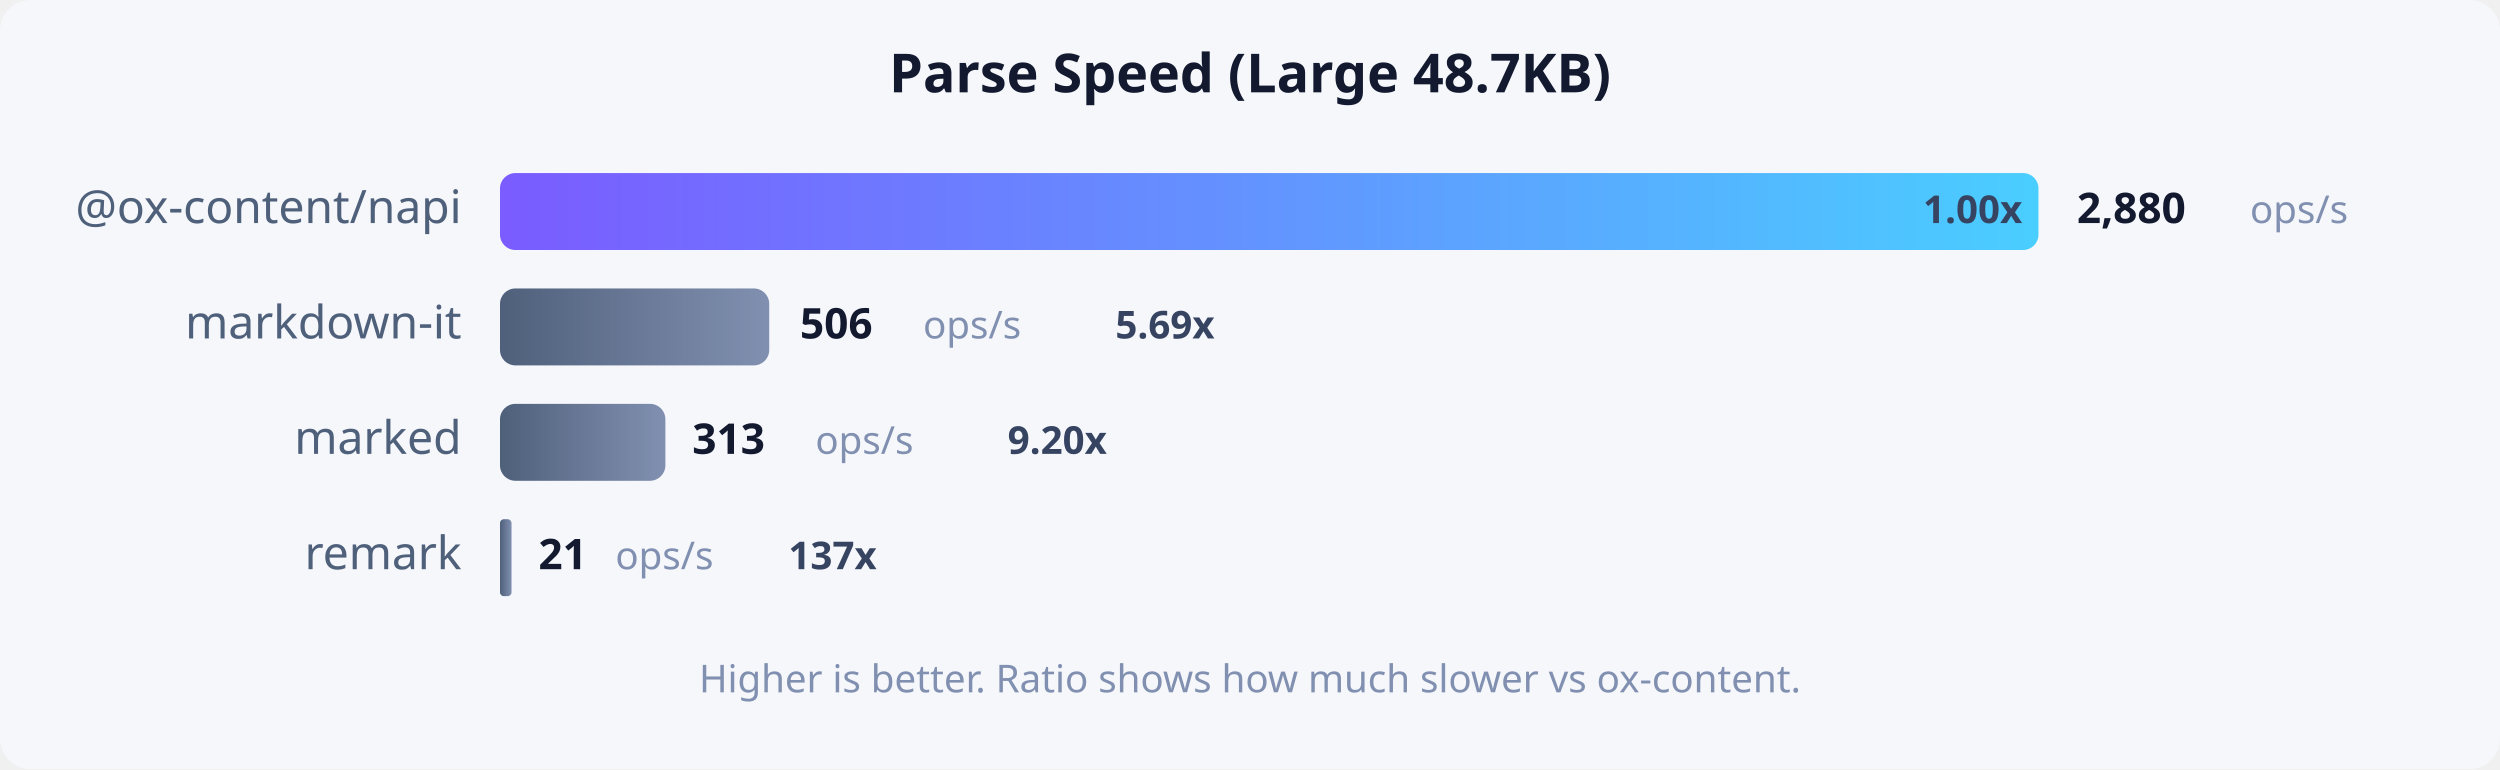
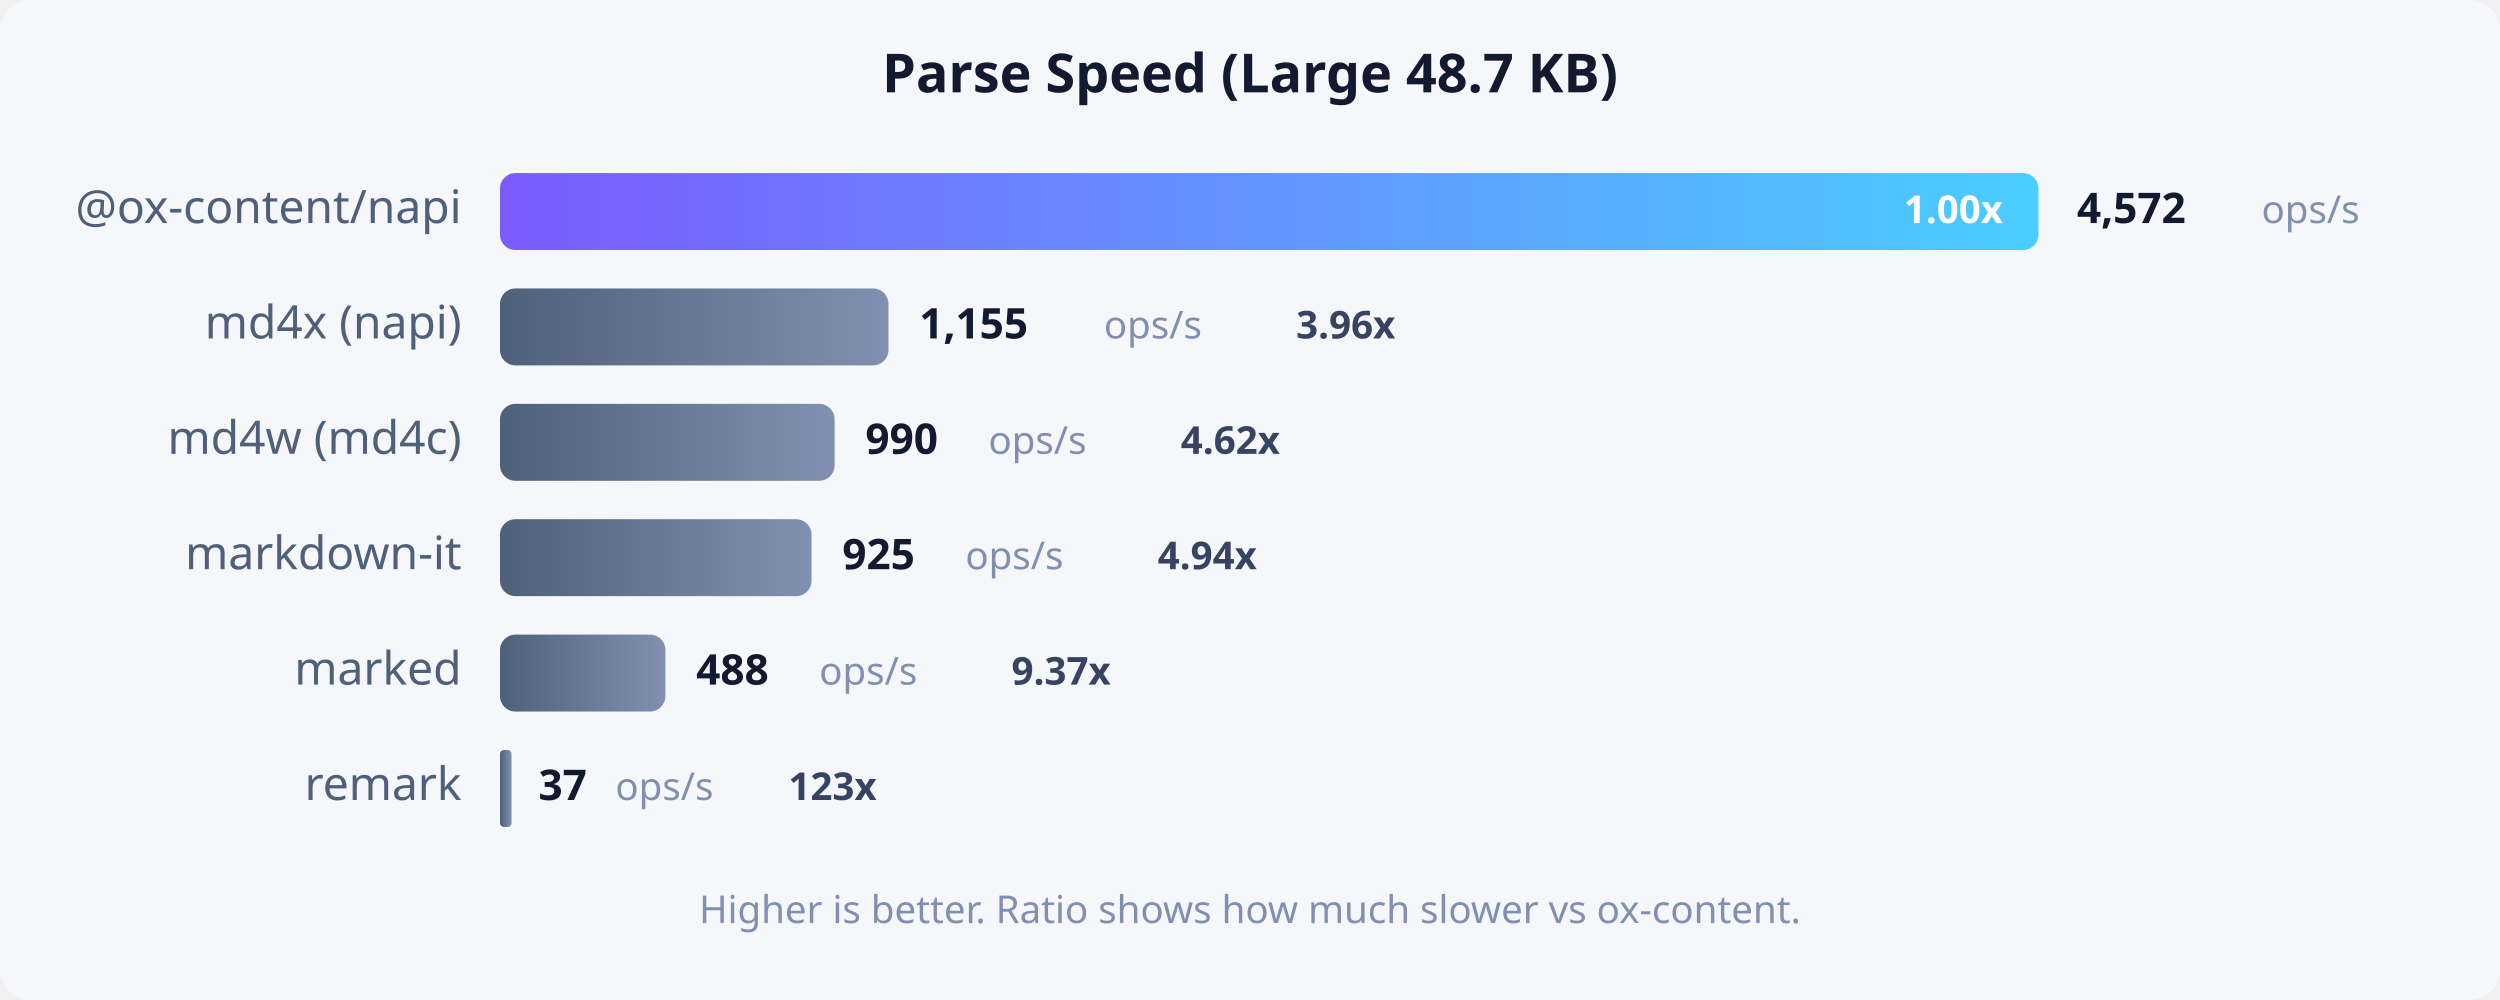
- <svg xmlns="http://www.w3.org/2000/svg" viewBox="0 0 650 200">
+ <svg xmlns="http://www.w3.org/2000/svg" viewBox="0 0 650 260">
  <defs>
    <linearGradient id="oxGrad" x1="0%" y1="0%" x2="100%" y2="0%">
      <stop offset="0%" style="stop-color:#7a5cff" />
      <stop offset="100%" style="stop-color:#4acdff" />
    </linearGradient>
    <linearGradient id="grayGrad" x1="0%" y1="0%" x2="100%" y2="0%">
      <stop offset="0%" style="stop-color:#4f607b" />
      <stop offset="100%" style="stop-color:#8190b0" />
    </linearGradient>
  </defs>
  <style>
    .title { font: bold 14px IBM Plex Sans, system-ui, sans-serif; fill: #131a30; }
    .label { font: 12px IBM Plex Sans, system-ui, sans-serif; fill: #4f607b; }
    .value { font: bold 11px IBM Plex Sans, system-ui, sans-serif; fill: #131a30; }
    .unit { font: 10px IBM Plex Sans, system-ui, sans-serif; fill: #8190b0; }
    .ratio { font: bold 10px IBM Plex Sans, system-ui, sans-serif; fill: #364462; }
  </style>
-   <rect width="650" height="200" fill="#f5f7fb" rx="8" />
-   <text x="325" y="24" text-anchor="middle" class="title">Parse Speed (Large 48.7KB)</text>
+   <rect width="650" height="260" fill="#f5f7fb" rx="8" />
+   <text x="325" y="24" text-anchor="middle" class="title">Parse Speed (Large 48.7 KB)</text>
  <text x="120" y="58" text-anchor="end" class="label">@ox-content/napi</text>
  <rect x="130" y="45" width="400" height="20" rx="4" fill="url(#oxGrad)" />
-   <text x="500" y="58" class="ratio" fill="#fff">1.00x</text>
-   <text x="540" y="58" class="value">2,880</text>
-   <text x="585" y="58" class="unit">ops/s</text>
-   <text x="120" y="88" text-anchor="end" class="label">markdown-it</text>
-   <rect x="130" y="75" width="70" height="20" rx="4" fill="url(#grayGrad)" />
-   <text x="208" y="88" class="value">506</text>
-   <text x="240" y="88" class="unit">ops/s</text>
-   <text x="290" y="88" class="ratio">5.69x</text>
-   <text x="120" y="118" text-anchor="end" class="label">marked</text>
-   <rect x="130" y="105" width="43" height="20" rx="4" fill="url(#grayGrad)" />
-   <text x="180" y="118" class="value">313</text>
-   <text x="212" y="118" class="unit">ops/s</text>
-   <text x="262" y="118" class="ratio">9.20x</text>
-   <text x="120" y="148" text-anchor="end" class="label">remark</text>
-   <rect x="130" y="135" width="3" height="20" rx="1" fill="url(#grayGrad)" />
-   <text x="140" y="148" class="value">21</text>
-   <text x="160" y="148" class="unit">ops/s</text>
-   <text x="205" y="148" class="ratio">137x</text>
-   <text x="325" y="180" text-anchor="middle" class="unit">Higher is better. Ratio shows how much slower vs ox-content.</text>
+   <text x="495" y="58" class="ratio" style="fill:#fff">1.00x</text>
+   <text x="540" y="58" class="value">4,572</text>
+   <text x="588" y="58" class="unit">ops/s</text>
+   <text x="120" y="88" text-anchor="end" class="label">md4x (napi)</text>
+   <rect x="130" y="75" width="101" height="20" rx="4" fill="url(#grayGrad)" />
+   <text x="239" y="88" class="value">1,155</text>
+   <text x="287" y="88" class="unit">ops/s</text>
+   <text x="337" y="88" class="ratio">3.96x</text>
+   <text x="120" y="118" text-anchor="end" class="label">md4w (md4c)</text>
+   <rect x="130" y="105" width="87" height="20" rx="4" fill="url(#grayGrad)" />
+   <text x="225" y="118" class="value">990</text>
+   <text x="257" y="118" class="unit">ops/s</text>
+   <text x="307" y="118" class="ratio">4.62x</text>
+   <text x="120" y="148" text-anchor="end" class="label">markdown-it</text>
+   <rect x="130" y="135" width="81" height="20" rx="4" fill="url(#grayGrad)" />
+   <text x="219" y="148" class="value">925</text>
+   <text x="251" y="148" class="unit">ops/s</text>
+   <text x="301" y="148" class="ratio">4.94x</text>
+   <text x="120" y="178" text-anchor="end" class="label">marked</text>
+   <rect x="130" y="165" width="43" height="20" rx="4" fill="url(#grayGrad)" />
+   <text x="181" y="178" class="value">488</text>
+   <text x="213" y="178" class="unit">ops/s</text>
+   <text x="263" y="178" class="ratio">9.37x</text>
+   <text x="120" y="208" text-anchor="end" class="label">remark</text>
+   <rect x="130" y="195" width="3" height="20" rx="1" fill="url(#grayGrad)" />
+   <text x="140" y="208" class="value">37</text>
+   <text x="160" y="208" class="unit">ops/s</text>
+   <text x="205" y="208" class="ratio">123x</text>
+   <text x="325" y="240" text-anchor="middle" class="unit">Higher is better. Ratio shows how much slower vs ox-content.</text>
</svg>
